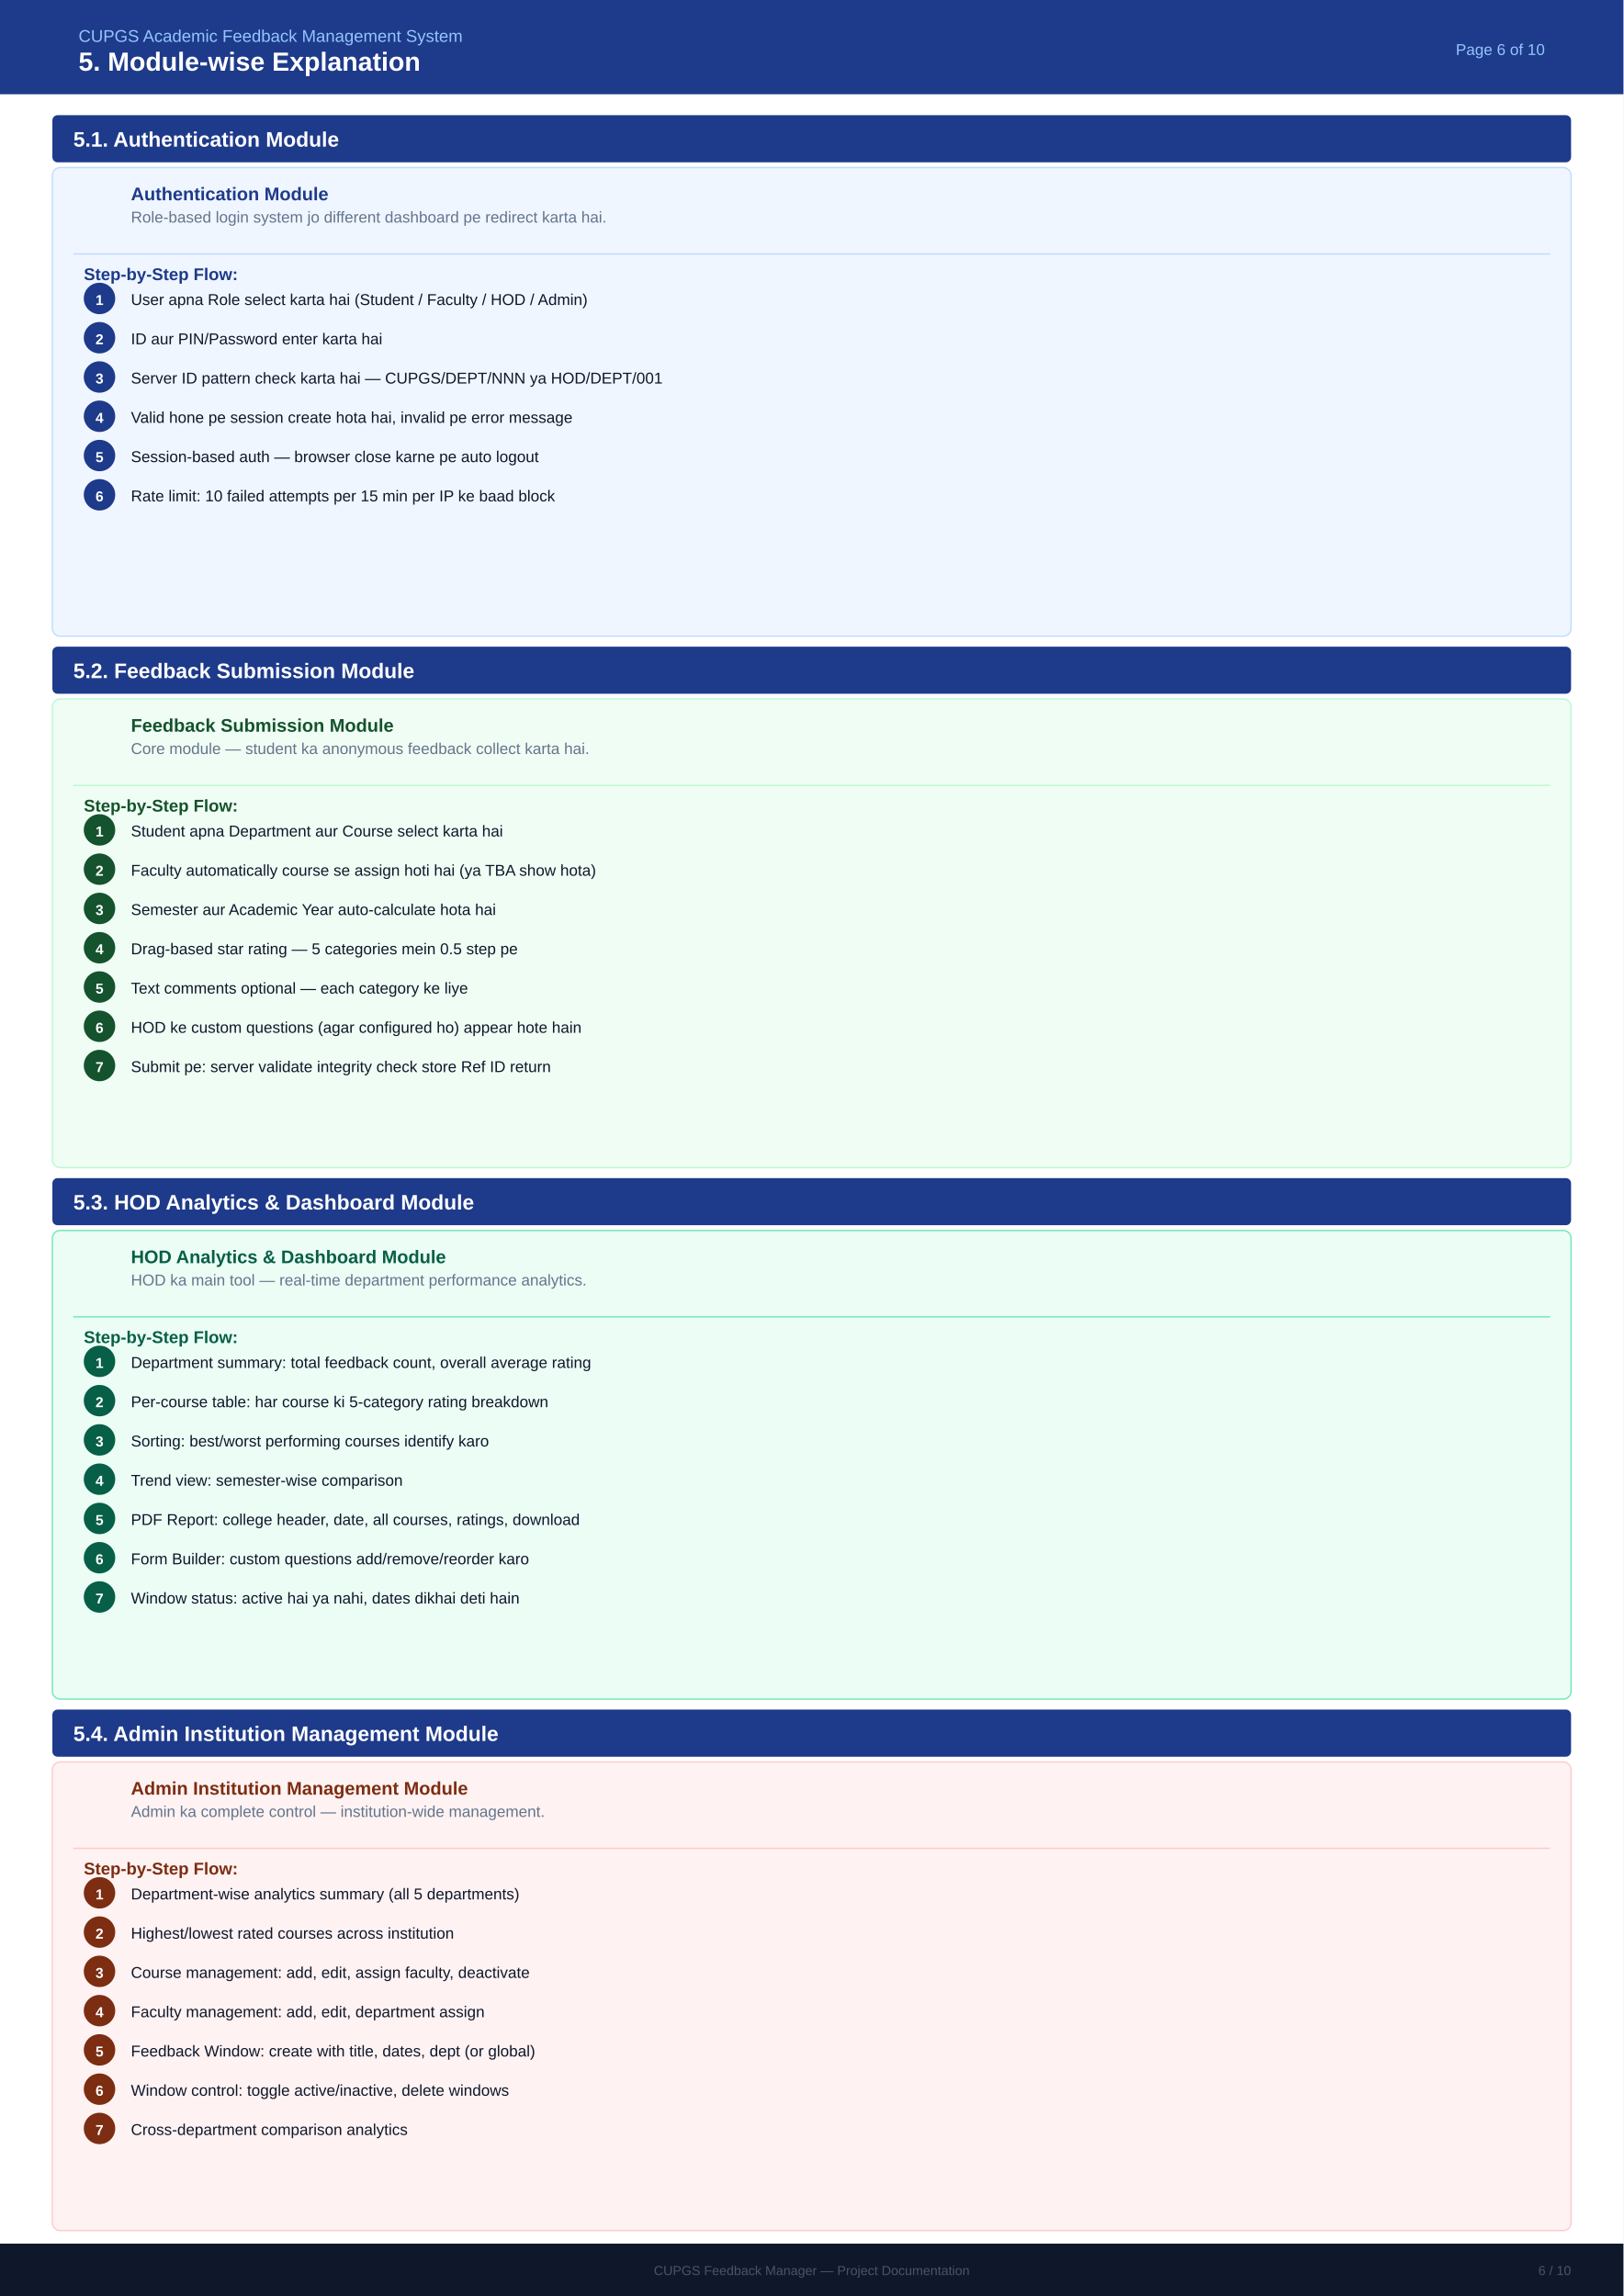
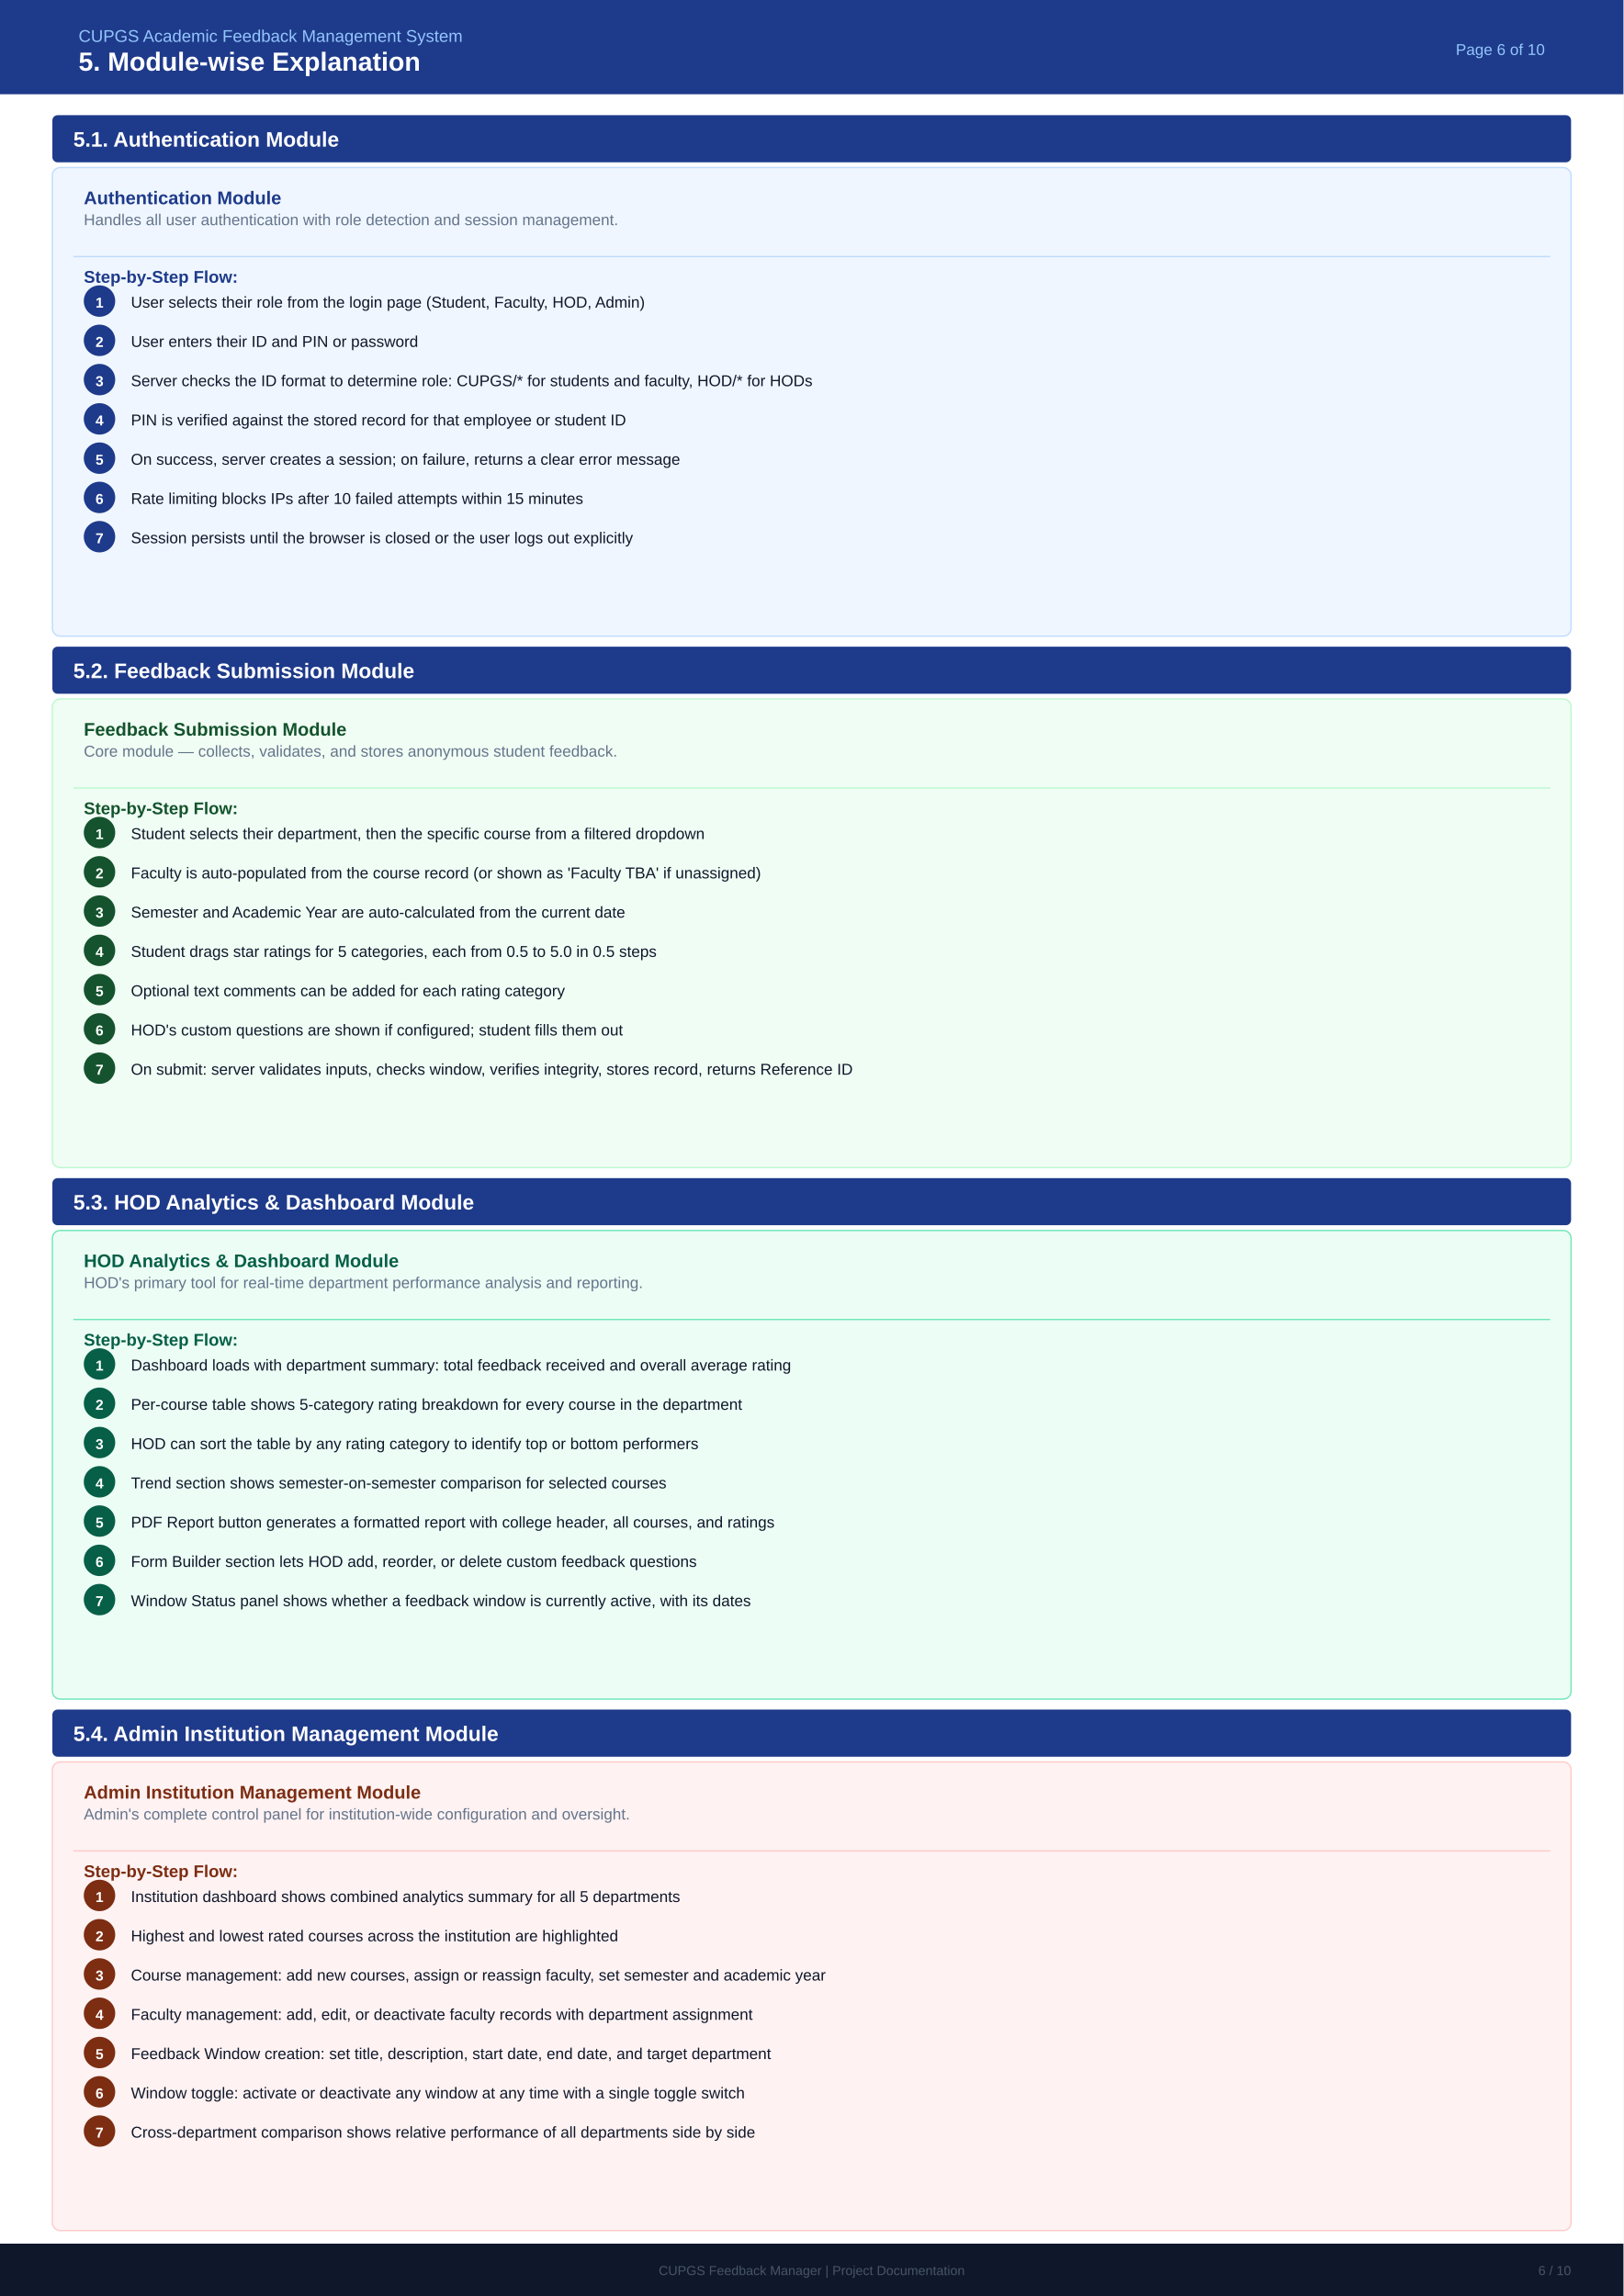
<svg xmlns="http://www.w3.org/2000/svg" width="1240" height="1754" viewBox="0 0 1240 1754" font-family="Arial,Helvetica,sans-serif">
  <rect width="1240" height="1754" fill="white" />
  <rect x="0" y="0" width="1240" height="72" fill="#1e3a8a" />
  <text x="60" y="32" font-size="13" fill="#93c5fd">CUPGS Academic Feedback Management System</text>
  <text x="60" y="54" font-size="20" font-weight="800" fill="white">5. Module-wise Explanation</text>
  <text x="1180" y="42" text-anchor="end" font-size="12" fill="#93c5fd">Page 6 of 10</text>
  <rect x="40" y="88" width="1160" height="36" rx="4" fill="#1e3a8a" />
  <text x="56" y="112" font-size="16" font-weight="800" fill="white">5.1. Authentication Module</text>
  <rect x="40" y="128" width="1160" height="358" rx="6" fill="#eff6ff" stroke="#bfdbfe" stroke-width="1" />
-   <text x="64" y="152" font-size="24" />
-   <text x="100" y="153" font-size="14" font-weight="700" fill="#1e3a8a">Authentication Module</text>
-   <text x="100" y="170" font-size="12" fill="#64748b">Role-based login system jo different dashboard pe redirect karta hai.</text>
-   <line x1="56" y1="194" x2="1184" y2="194" stroke="#bfdbfe" stroke-width="1" />
-   <text x="64" y="214" font-size="13" font-weight="700" fill="#1e3a8a">Step-by-Step Flow:</text>
-   <rect x="64" y="216" width="24" height="24" rx="12" fill="#1e3a8a" />
-   <text x="76" y="233" text-anchor="middle" font-size="11" font-weight="800" fill="white">1</text>
-   <text x="100" y="233" font-size="12" fill="#0f172a">User apna Role select karta hai (Student / Faculty / HOD / Admin)</text>
-   <rect x="64" y="246" width="24" height="24" rx="12" fill="#1e3a8a" />
-   <text x="76" y="263" text-anchor="middle" font-size="11" font-weight="800" fill="white">2</text>
-   <text x="100" y="263" font-size="12" fill="#0f172a">ID aur PIN/Password enter karta hai</text>
-   <rect x="64" y="276" width="24" height="24" rx="12" fill="#1e3a8a" />
-   <text x="76" y="293" text-anchor="middle" font-size="11" font-weight="800" fill="white">3</text>
-   <text x="100" y="293" font-size="12" fill="#0f172a">Server ID pattern check karta hai — CUPGS/DEPT/NNN ya HOD/DEPT/001</text>
-   <rect x="64" y="306" width="24" height="24" rx="12" fill="#1e3a8a" />
-   <text x="76" y="323" text-anchor="middle" font-size="11" font-weight="800" fill="white">4</text>
-   <text x="100" y="323" font-size="12" fill="#0f172a">Valid hone pe session create hota hai, invalid pe error message</text>
-   <rect x="64" y="336" width="24" height="24" rx="12" fill="#1e3a8a" />
-   <text x="76" y="353" text-anchor="middle" font-size="11" font-weight="800" fill="white">5</text>
-   <text x="100" y="353" font-size="12" fill="#0f172a">Session-based auth — browser close karne pe auto logout</text>
-   <rect x="64" y="366" width="24" height="24" rx="12" fill="#1e3a8a" />
-   <text x="76" y="383" text-anchor="middle" font-size="11" font-weight="800" fill="white">6</text>
-   <text x="100" y="383" font-size="12" fill="#0f172a">Rate limit: 10 failed attempts per 15 min per IP ke baad block</text>
+   <text x="64" y="156" font-size="14" font-weight="700" fill="#1e3a8a">Authentication Module</text>
+   <text x="64" y="172" font-size="12" fill="#64748b">Handles all user authentication with role detection and session management.</text>
+   <line x1="56" y1="196" x2="1184" y2="196" stroke="#bfdbfe" stroke-width="1" />
+   <text x="64" y="216" font-size="13" font-weight="700" fill="#1e3a8a">Step-by-Step Flow:</text>
+   <rect x="64" y="218" width="24" height="24" rx="12" fill="#1e3a8a" />
+   <text x="76" y="235" text-anchor="middle" font-size="11" font-weight="800" fill="white">1</text>
+   <text x="100" y="235" font-size="12" fill="#0f172a">User selects their role from the login page (Student, Faculty, HOD, Admin)</text>
+   <rect x="64" y="248" width="24" height="24" rx="12" fill="#1e3a8a" />
+   <text x="76" y="265" text-anchor="middle" font-size="11" font-weight="800" fill="white">2</text>
+   <text x="100" y="265" font-size="12" fill="#0f172a">User enters their ID and PIN or password</text>
+   <rect x="64" y="278" width="24" height="24" rx="12" fill="#1e3a8a" />
+   <text x="76" y="295" text-anchor="middle" font-size="11" font-weight="800" fill="white">3</text>
+   <text x="100" y="295" font-size="12" fill="#0f172a">Server checks the ID format to determine role: CUPGS/* for students and faculty, HOD/* for HODs</text>
+   <rect x="64" y="308" width="24" height="24" rx="12" fill="#1e3a8a" />
+   <text x="76" y="325" text-anchor="middle" font-size="11" font-weight="800" fill="white">4</text>
+   <text x="100" y="325" font-size="12" fill="#0f172a">PIN is verified against the stored record for that employee or student ID</text>
+   <rect x="64" y="338" width="24" height="24" rx="12" fill="#1e3a8a" />
+   <text x="76" y="355" text-anchor="middle" font-size="11" font-weight="800" fill="white">5</text>
+   <text x="100" y="355" font-size="12" fill="#0f172a">On success, server creates a session; on failure, returns a clear error message</text>
+   <rect x="64" y="368" width="24" height="24" rx="12" fill="#1e3a8a" />
+   <text x="76" y="385" text-anchor="middle" font-size="11" font-weight="800" fill="white">6</text>
+   <text x="100" y="385" font-size="12" fill="#0f172a">Rate limiting blocks IPs after 10 failed attempts within 15 minutes</text>
+   <rect x="64" y="398" width="24" height="24" rx="12" fill="#1e3a8a" />
+   <text x="76" y="415" text-anchor="middle" font-size="11" font-weight="800" fill="white">7</text>
+   <text x="100" y="415" font-size="12" fill="#0f172a">Session persists until the browser is closed or the user logs out explicitly</text>
  <rect x="40" y="494" width="1160" height="36" rx="4" fill="#1e3a8a" />
  <text x="56" y="518" font-size="16" font-weight="800" fill="white">5.2. Feedback Submission Module</text>
  <rect x="40" y="534" width="1160" height="358" rx="6" fill="#f0fdf4" stroke="#bbf7d0" stroke-width="1" />
-   <text x="64" y="558" font-size="24" />
-   <text x="100" y="559" font-size="14" font-weight="700" fill="#14532d">Feedback Submission Module</text>
-   <text x="100" y="576" font-size="12" fill="#64748b">Core module — student ka anonymous feedback collect karta hai.</text>
-   <line x1="56" y1="600" x2="1184" y2="600" stroke="#bbf7d0" stroke-width="1" />
-   <text x="64" y="620" font-size="13" font-weight="700" fill="#14532d">Step-by-Step Flow:</text>
-   <rect x="64" y="622" width="24" height="24" rx="12" fill="#14532d" />
-   <text x="76" y="639" text-anchor="middle" font-size="11" font-weight="800" fill="white">1</text>
-   <text x="100" y="639" font-size="12" fill="#0f172a">Student apna Department aur Course select karta hai</text>
-   <rect x="64" y="652" width="24" height="24" rx="12" fill="#14532d" />
-   <text x="76" y="669" text-anchor="middle" font-size="11" font-weight="800" fill="white">2</text>
-   <text x="100" y="669" font-size="12" fill="#0f172a">Faculty automatically course se assign hoti hai (ya TBA show hota)</text>
-   <rect x="64" y="682" width="24" height="24" rx="12" fill="#14532d" />
-   <text x="76" y="699" text-anchor="middle" font-size="11" font-weight="800" fill="white">3</text>
-   <text x="100" y="699" font-size="12" fill="#0f172a">Semester aur Academic Year auto-calculate hota hai</text>
-   <rect x="64" y="712" width="24" height="24" rx="12" fill="#14532d" />
-   <text x="76" y="729" text-anchor="middle" font-size="11" font-weight="800" fill="white">4</text>
-   <text x="100" y="729" font-size="12" fill="#0f172a">Drag-based star rating — 5 categories mein 0.5 step pe</text>
-   <rect x="64" y="742" width="24" height="24" rx="12" fill="#14532d" />
-   <text x="76" y="759" text-anchor="middle" font-size="11" font-weight="800" fill="white">5</text>
-   <text x="100" y="759" font-size="12" fill="#0f172a">Text comments optional — each category ke liye</text>
-   <rect x="64" y="772" width="24" height="24" rx="12" fill="#14532d" />
-   <text x="76" y="789" text-anchor="middle" font-size="11" font-weight="800" fill="white">6</text>
-   <text x="100" y="789" font-size="12" fill="#0f172a">HOD ke custom questions (agar configured ho) appear hote hain</text>
-   <rect x="64" y="802" width="24" height="24" rx="12" fill="#14532d" />
-   <text x="76" y="819" text-anchor="middle" font-size="11" font-weight="800" fill="white">7</text>
-   <text x="100" y="819" font-size="12" fill="#0f172a">Submit pe: server validate  integrity check  store  Ref ID return</text>
+   <text x="64" y="562" font-size="14" font-weight="700" fill="#14532d">Feedback Submission Module</text>
+   <text x="64" y="578" font-size="12" fill="#64748b">Core module — collects, validates, and stores anonymous student feedback.</text>
+   <line x1="56" y1="602" x2="1184" y2="602" stroke="#bbf7d0" stroke-width="1" />
+   <text x="64" y="622" font-size="13" font-weight="700" fill="#14532d">Step-by-Step Flow:</text>
+   <rect x="64" y="624" width="24" height="24" rx="12" fill="#14532d" />
+   <text x="76" y="641" text-anchor="middle" font-size="11" font-weight="800" fill="white">1</text>
+   <text x="100" y="641" font-size="12" fill="#0f172a">Student selects their department, then the specific course from a filtered dropdown</text>
+   <rect x="64" y="654" width="24" height="24" rx="12" fill="#14532d" />
+   <text x="76" y="671" text-anchor="middle" font-size="11" font-weight="800" fill="white">2</text>
+   <text x="100" y="671" font-size="12" fill="#0f172a">Faculty is auto-populated from the course record (or shown as 'Faculty TBA' if unassigned)</text>
+   <rect x="64" y="684" width="24" height="24" rx="12" fill="#14532d" />
+   <text x="76" y="701" text-anchor="middle" font-size="11" font-weight="800" fill="white">3</text>
+   <text x="100" y="701" font-size="12" fill="#0f172a">Semester and Academic Year are auto-calculated from the current date</text>
+   <rect x="64" y="714" width="24" height="24" rx="12" fill="#14532d" />
+   <text x="76" y="731" text-anchor="middle" font-size="11" font-weight="800" fill="white">4</text>
+   <text x="100" y="731" font-size="12" fill="#0f172a">Student drags star ratings for 5 categories, each from 0.5 to 5.0 in 0.5 steps</text>
+   <rect x="64" y="744" width="24" height="24" rx="12" fill="#14532d" />
+   <text x="76" y="761" text-anchor="middle" font-size="11" font-weight="800" fill="white">5</text>
+   <text x="100" y="761" font-size="12" fill="#0f172a">Optional text comments can be added for each rating category</text>
+   <rect x="64" y="774" width="24" height="24" rx="12" fill="#14532d" />
+   <text x="76" y="791" text-anchor="middle" font-size="11" font-weight="800" fill="white">6</text>
+   <text x="100" y="791" font-size="12" fill="#0f172a">HOD's custom questions are shown if configured; student fills them out</text>
+   <rect x="64" y="804" width="24" height="24" rx="12" fill="#14532d" />
+   <text x="76" y="821" text-anchor="middle" font-size="11" font-weight="800" fill="white">7</text>
+   <text x="100" y="821" font-size="12" fill="#0f172a">On submit: server validates inputs, checks window, verifies integrity, stores record, returns Reference ID</text>
  <rect x="40" y="900" width="1160" height="36" rx="4" fill="#1e3a8a" />
  <text x="56" y="924" font-size="16" font-weight="800" fill="white">5.3. HOD Analytics &amp; Dashboard Module</text>
  <rect x="40" y="940" width="1160" height="358" rx="6" fill="#ecfdf5" stroke="#6ee7b7" stroke-width="1" />
-   <text x="64" y="964" font-size="24" />
-   <text x="100" y="965" font-size="14" font-weight="700" fill="#065f46">HOD Analytics &amp; Dashboard Module</text>
-   <text x="100" y="982" font-size="12" fill="#64748b">HOD ka main tool — real-time department performance analytics.</text>
-   <line x1="56" y1="1006" x2="1184" y2="1006" stroke="#6ee7b7" stroke-width="1" />
-   <text x="64" y="1026" font-size="13" font-weight="700" fill="#065f46">Step-by-Step Flow:</text>
-   <rect x="64" y="1028" width="24" height="24" rx="12" fill="#065f46" />
-   <text x="76" y="1045" text-anchor="middle" font-size="11" font-weight="800" fill="white">1</text>
-   <text x="100" y="1045" font-size="12" fill="#0f172a">Department summary: total feedback count, overall average rating</text>
-   <rect x="64" y="1058" width="24" height="24" rx="12" fill="#065f46" />
-   <text x="76" y="1075" text-anchor="middle" font-size="11" font-weight="800" fill="white">2</text>
-   <text x="100" y="1075" font-size="12" fill="#0f172a">Per-course table: har course ki 5-category rating breakdown</text>
-   <rect x="64" y="1088" width="24" height="24" rx="12" fill="#065f46" />
-   <text x="76" y="1105" text-anchor="middle" font-size="11" font-weight="800" fill="white">3</text>
-   <text x="100" y="1105" font-size="12" fill="#0f172a">Sorting: best/worst performing courses identify karo</text>
-   <rect x="64" y="1118" width="24" height="24" rx="12" fill="#065f46" />
-   <text x="76" y="1135" text-anchor="middle" font-size="11" font-weight="800" fill="white">4</text>
-   <text x="100" y="1135" font-size="12" fill="#0f172a">Trend view: semester-wise comparison</text>
-   <rect x="64" y="1148" width="24" height="24" rx="12" fill="#065f46" />
-   <text x="76" y="1165" text-anchor="middle" font-size="11" font-weight="800" fill="white">5</text>
-   <text x="100" y="1165" font-size="12" fill="#0f172a">PDF Report: college header, date, all courses, ratings, download</text>
-   <rect x="64" y="1178" width="24" height="24" rx="12" fill="#065f46" />
-   <text x="76" y="1195" text-anchor="middle" font-size="11" font-weight="800" fill="white">6</text>
-   <text x="100" y="1195" font-size="12" fill="#0f172a">Form Builder: custom questions add/remove/reorder karo</text>
-   <rect x="64" y="1208" width="24" height="24" rx="12" fill="#065f46" />
-   <text x="76" y="1225" text-anchor="middle" font-size="11" font-weight="800" fill="white">7</text>
-   <text x="100" y="1225" font-size="12" fill="#0f172a">Window status: active hai ya nahi, dates dikhai deti hain</text>
+   <text x="64" y="968" font-size="14" font-weight="700" fill="#065f46">HOD Analytics &amp; Dashboard Module</text>
+   <text x="64" y="984" font-size="12" fill="#64748b">HOD's primary tool for real-time department performance analysis and reporting.</text>
+   <line x1="56" y1="1008" x2="1184" y2="1008" stroke="#6ee7b7" stroke-width="1" />
+   <text x="64" y="1028" font-size="13" font-weight="700" fill="#065f46">Step-by-Step Flow:</text>
+   <rect x="64" y="1030" width="24" height="24" rx="12" fill="#065f46" />
+   <text x="76" y="1047" text-anchor="middle" font-size="11" font-weight="800" fill="white">1</text>
+   <text x="100" y="1047" font-size="12" fill="#0f172a">Dashboard loads with department summary: total feedback received and overall average rating</text>
+   <rect x="64" y="1060" width="24" height="24" rx="12" fill="#065f46" />
+   <text x="76" y="1077" text-anchor="middle" font-size="11" font-weight="800" fill="white">2</text>
+   <text x="100" y="1077" font-size="12" fill="#0f172a">Per-course table shows 5-category rating breakdown for every course in the department</text>
+   <rect x="64" y="1090" width="24" height="24" rx="12" fill="#065f46" />
+   <text x="76" y="1107" text-anchor="middle" font-size="11" font-weight="800" fill="white">3</text>
+   <text x="100" y="1107" font-size="12" fill="#0f172a">HOD can sort the table by any rating category to identify top or bottom performers</text>
+   <rect x="64" y="1120" width="24" height="24" rx="12" fill="#065f46" />
+   <text x="76" y="1137" text-anchor="middle" font-size="11" font-weight="800" fill="white">4</text>
+   <text x="100" y="1137" font-size="12" fill="#0f172a">Trend section shows semester-on-semester comparison for selected courses</text>
+   <rect x="64" y="1150" width="24" height="24" rx="12" fill="#065f46" />
+   <text x="76" y="1167" text-anchor="middle" font-size="11" font-weight="800" fill="white">5</text>
+   <text x="100" y="1167" font-size="12" fill="#0f172a">PDF Report button generates a formatted report with college header, all courses, and ratings</text>
+   <rect x="64" y="1180" width="24" height="24" rx="12" fill="#065f46" />
+   <text x="76" y="1197" text-anchor="middle" font-size="11" font-weight="800" fill="white">6</text>
+   <text x="100" y="1197" font-size="12" fill="#0f172a">Form Builder section lets HOD add, reorder, or delete custom feedback questions</text>
+   <rect x="64" y="1210" width="24" height="24" rx="12" fill="#065f46" />
+   <text x="76" y="1227" text-anchor="middle" font-size="11" font-weight="800" fill="white">7</text>
+   <text x="100" y="1227" font-size="12" fill="#0f172a">Window Status panel shows whether a feedback window is currently active, with its dates</text>
  <rect x="40" y="1306" width="1160" height="36" rx="4" fill="#1e3a8a" />
  <text x="56" y="1330" font-size="16" font-weight="800" fill="white">5.4. Admin Institution Management Module</text>
  <rect x="40" y="1346" width="1160" height="358" rx="6" fill="#fef2f2" stroke="#fecaca" stroke-width="1" />
-   <text x="64" y="1370" font-size="24" />
-   <text x="100" y="1371" font-size="14" font-weight="700" fill="#7c2d12">Admin Institution Management Module</text>
-   <text x="100" y="1388" font-size="12" fill="#64748b">Admin ka complete control — institution-wide management.</text>
-   <line x1="56" y1="1412" x2="1184" y2="1412" stroke="#fecaca" stroke-width="1" />
-   <text x="64" y="1432" font-size="13" font-weight="700" fill="#7c2d12">Step-by-Step Flow:</text>
-   <rect x="64" y="1434" width="24" height="24" rx="12" fill="#7c2d12" />
-   <text x="76" y="1451" text-anchor="middle" font-size="11" font-weight="800" fill="white">1</text>
-   <text x="100" y="1451" font-size="12" fill="#0f172a">Department-wise analytics summary (all 5 departments)</text>
-   <rect x="64" y="1464" width="24" height="24" rx="12" fill="#7c2d12" />
-   <text x="76" y="1481" text-anchor="middle" font-size="11" font-weight="800" fill="white">2</text>
-   <text x="100" y="1481" font-size="12" fill="#0f172a">Highest/lowest rated courses across institution</text>
-   <rect x="64" y="1494" width="24" height="24" rx="12" fill="#7c2d12" />
-   <text x="76" y="1511" text-anchor="middle" font-size="11" font-weight="800" fill="white">3</text>
-   <text x="100" y="1511" font-size="12" fill="#0f172a">Course management: add, edit, assign faculty, deactivate</text>
-   <rect x="64" y="1524" width="24" height="24" rx="12" fill="#7c2d12" />
-   <text x="76" y="1541" text-anchor="middle" font-size="11" font-weight="800" fill="white">4</text>
-   <text x="100" y="1541" font-size="12" fill="#0f172a">Faculty management: add, edit, department assign</text>
-   <rect x="64" y="1554" width="24" height="24" rx="12" fill="#7c2d12" />
-   <text x="76" y="1571" text-anchor="middle" font-size="11" font-weight="800" fill="white">5</text>
-   <text x="100" y="1571" font-size="12" fill="#0f172a">Feedback Window: create with title, dates, dept (or global)</text>
-   <rect x="64" y="1584" width="24" height="24" rx="12" fill="#7c2d12" />
-   <text x="76" y="1601" text-anchor="middle" font-size="11" font-weight="800" fill="white">6</text>
-   <text x="100" y="1601" font-size="12" fill="#0f172a">Window control: toggle active/inactive, delete windows</text>
-   <rect x="64" y="1614" width="24" height="24" rx="12" fill="#7c2d12" />
-   <text x="76" y="1631" text-anchor="middle" font-size="11" font-weight="800" fill="white">7</text>
-   <text x="100" y="1631" font-size="12" fill="#0f172a">Cross-department comparison analytics</text>
+   <text x="64" y="1374" font-size="14" font-weight="700" fill="#7c2d12">Admin Institution Management Module</text>
+   <text x="64" y="1390" font-size="12" fill="#64748b">Admin's complete control panel for institution-wide configuration and oversight.</text>
+   <line x1="56" y1="1414" x2="1184" y2="1414" stroke="#fecaca" stroke-width="1" />
+   <text x="64" y="1434" font-size="13" font-weight="700" fill="#7c2d12">Step-by-Step Flow:</text>
+   <rect x="64" y="1436" width="24" height="24" rx="12" fill="#7c2d12" />
+   <text x="76" y="1453" text-anchor="middle" font-size="11" font-weight="800" fill="white">1</text>
+   <text x="100" y="1453" font-size="12" fill="#0f172a">Institution dashboard shows combined analytics summary for all 5 departments</text>
+   <rect x="64" y="1466" width="24" height="24" rx="12" fill="#7c2d12" />
+   <text x="76" y="1483" text-anchor="middle" font-size="11" font-weight="800" fill="white">2</text>
+   <text x="100" y="1483" font-size="12" fill="#0f172a">Highest and lowest rated courses across the institution are highlighted</text>
+   <rect x="64" y="1496" width="24" height="24" rx="12" fill="#7c2d12" />
+   <text x="76" y="1513" text-anchor="middle" font-size="11" font-weight="800" fill="white">3</text>
+   <text x="100" y="1513" font-size="12" fill="#0f172a">Course management: add new courses, assign or reassign faculty, set semester and academic year</text>
+   <rect x="64" y="1526" width="24" height="24" rx="12" fill="#7c2d12" />
+   <text x="76" y="1543" text-anchor="middle" font-size="11" font-weight="800" fill="white">4</text>
+   <text x="100" y="1543" font-size="12" fill="#0f172a">Faculty management: add, edit, or deactivate faculty records with department assignment</text>
+   <rect x="64" y="1556" width="24" height="24" rx="12" fill="#7c2d12" />
+   <text x="76" y="1573" text-anchor="middle" font-size="11" font-weight="800" fill="white">5</text>
+   <text x="100" y="1573" font-size="12" fill="#0f172a">Feedback Window creation: set title, description, start date, end date, and target department</text>
+   <rect x="64" y="1586" width="24" height="24" rx="12" fill="#7c2d12" />
+   <text x="76" y="1603" text-anchor="middle" font-size="11" font-weight="800" fill="white">6</text>
+   <text x="100" y="1603" font-size="12" fill="#0f172a">Window toggle: activate or deactivate any window at any time with a single toggle switch</text>
+   <rect x="64" y="1616" width="24" height="24" rx="12" fill="#7c2d12" />
+   <text x="76" y="1633" text-anchor="middle" font-size="11" font-weight="800" fill="white">7</text>
+   <text x="100" y="1633" font-size="12" fill="#0f172a">Cross-department comparison shows relative performance of all departments side by side</text>
  <rect x="0" y="1714" width="1240" height="40" fill="#0f172a" />
-   <text x="620" y="1738" text-anchor="middle" font-size="10" fill="#475569">CUPGS Feedback Manager — Project Documentation</text>
+   <text x="620" y="1738" text-anchor="middle" font-size="10" fill="#475569">CUPGS Feedback Manager  |  Project Documentation</text>
  <text x="1200" y="1738" text-anchor="end" font-size="10" fill="#475569">6 / 10</text>
</svg>
